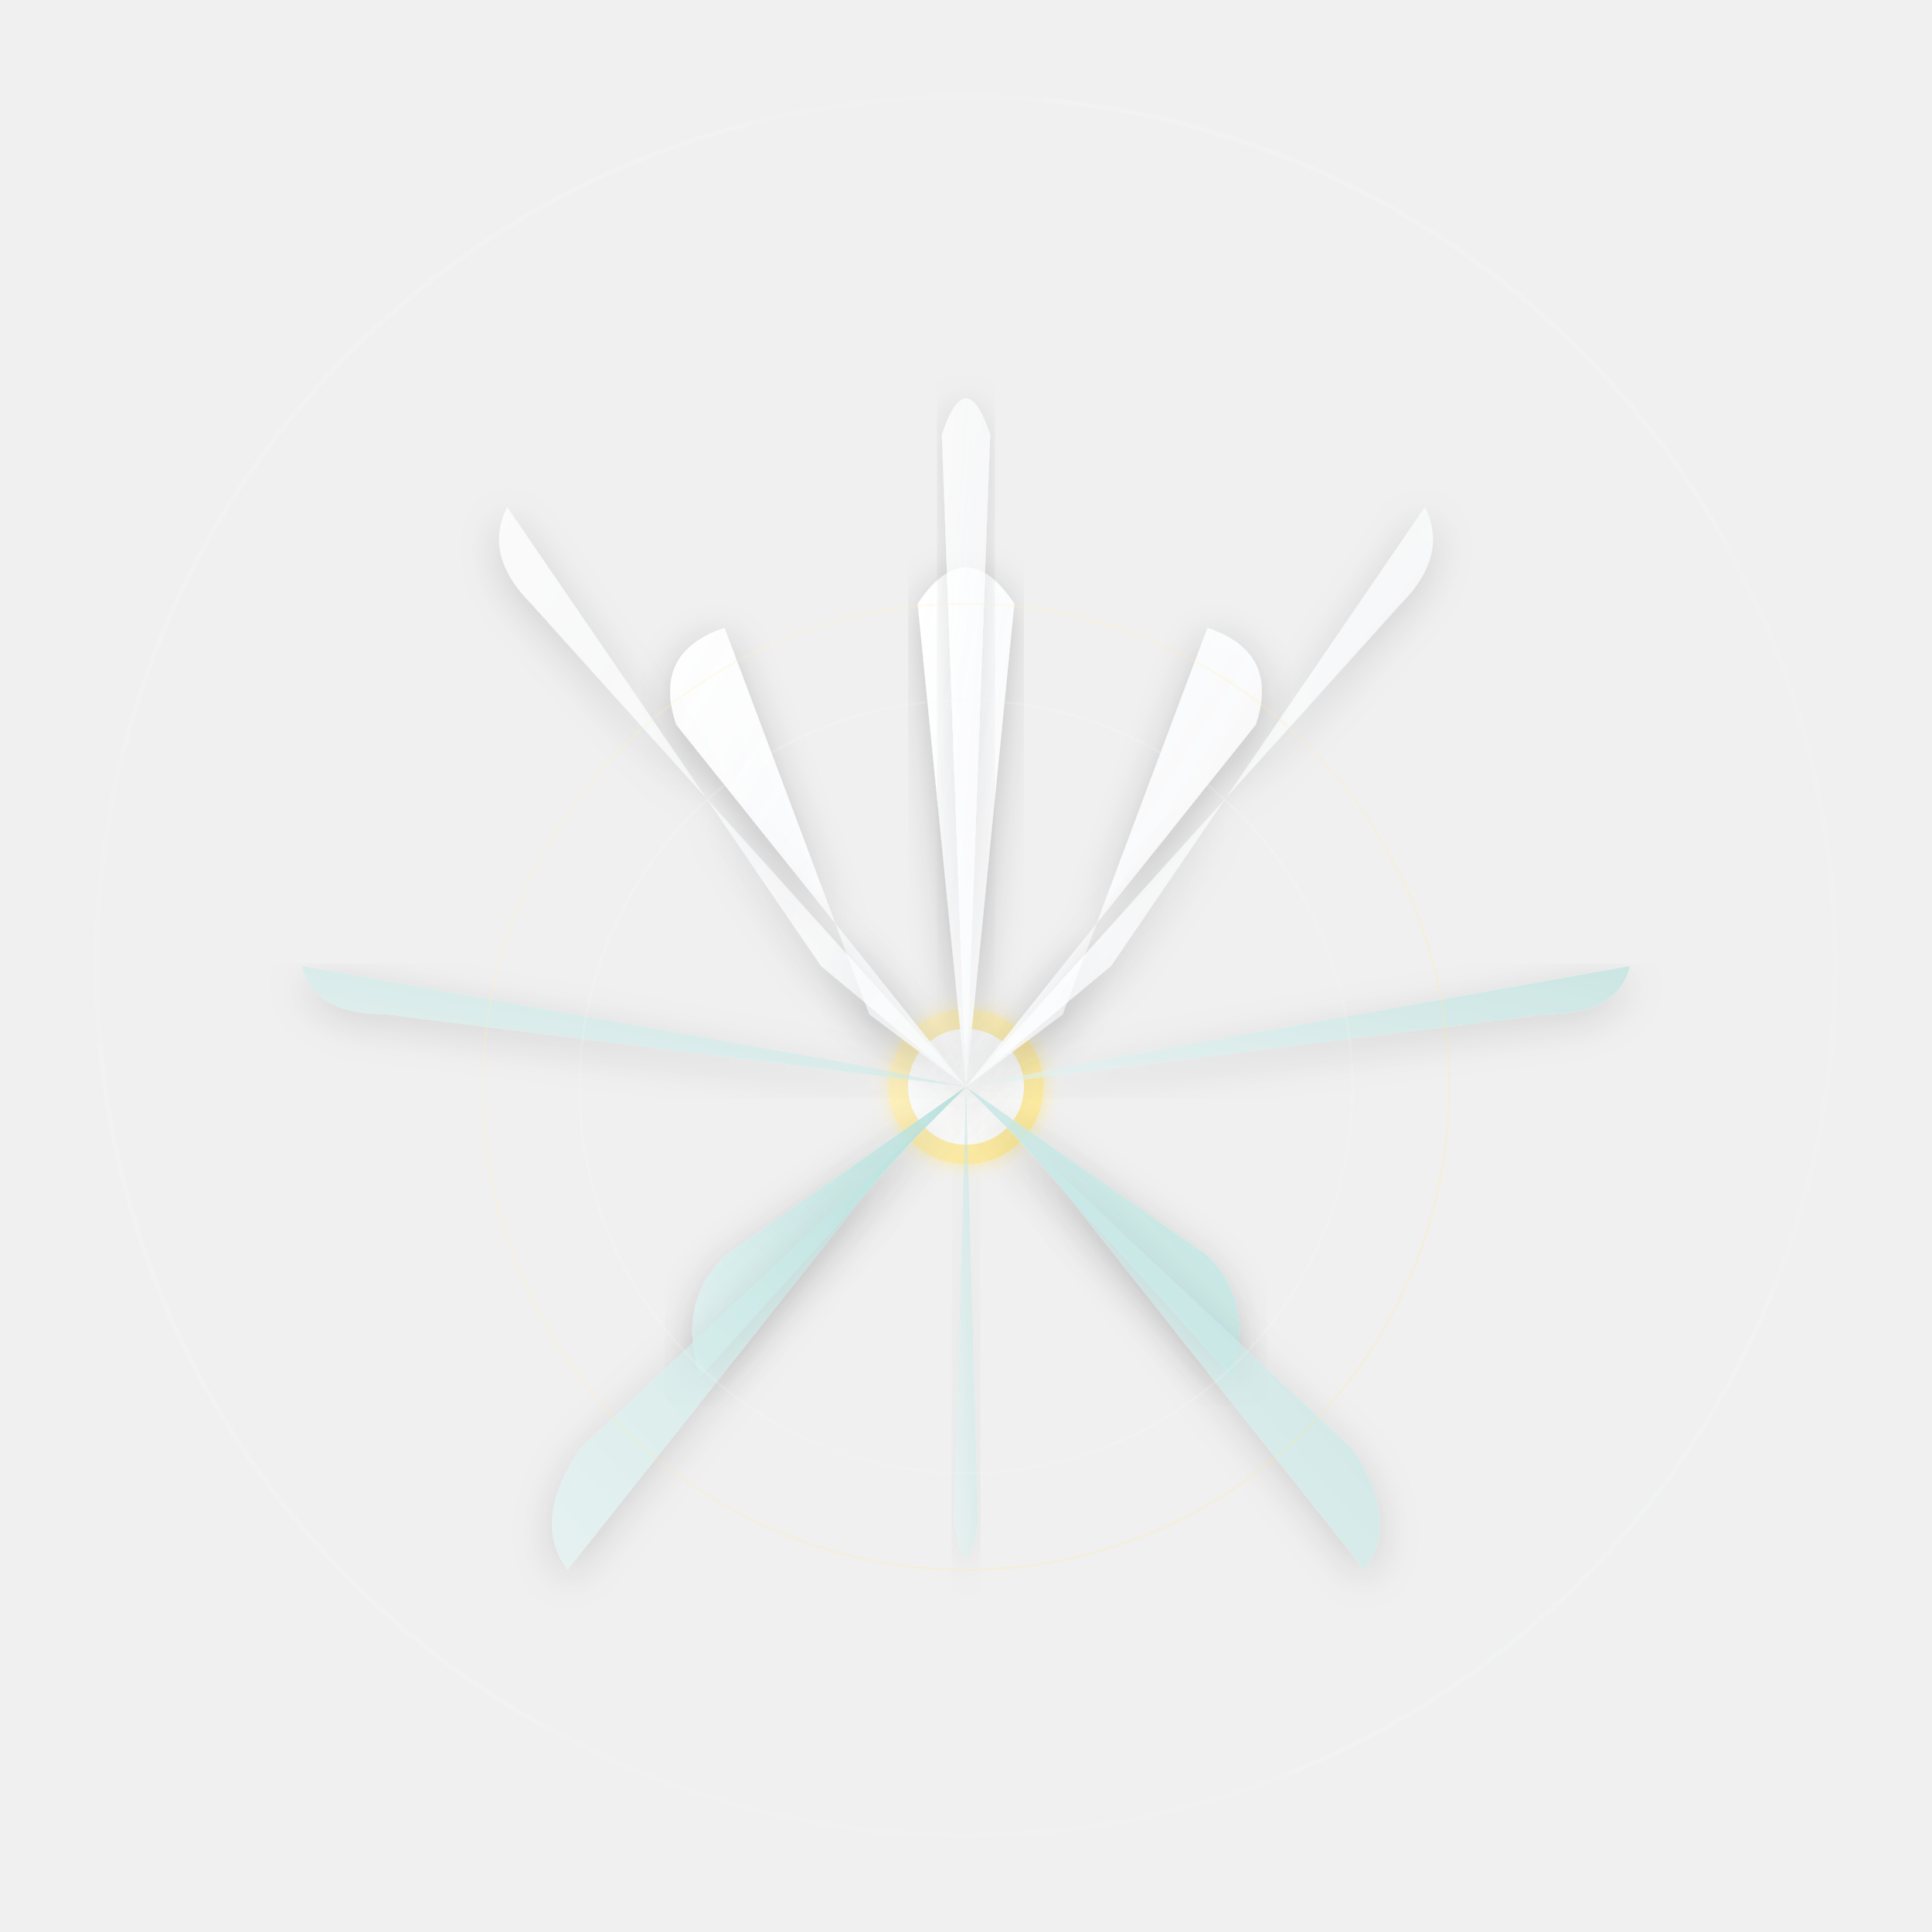
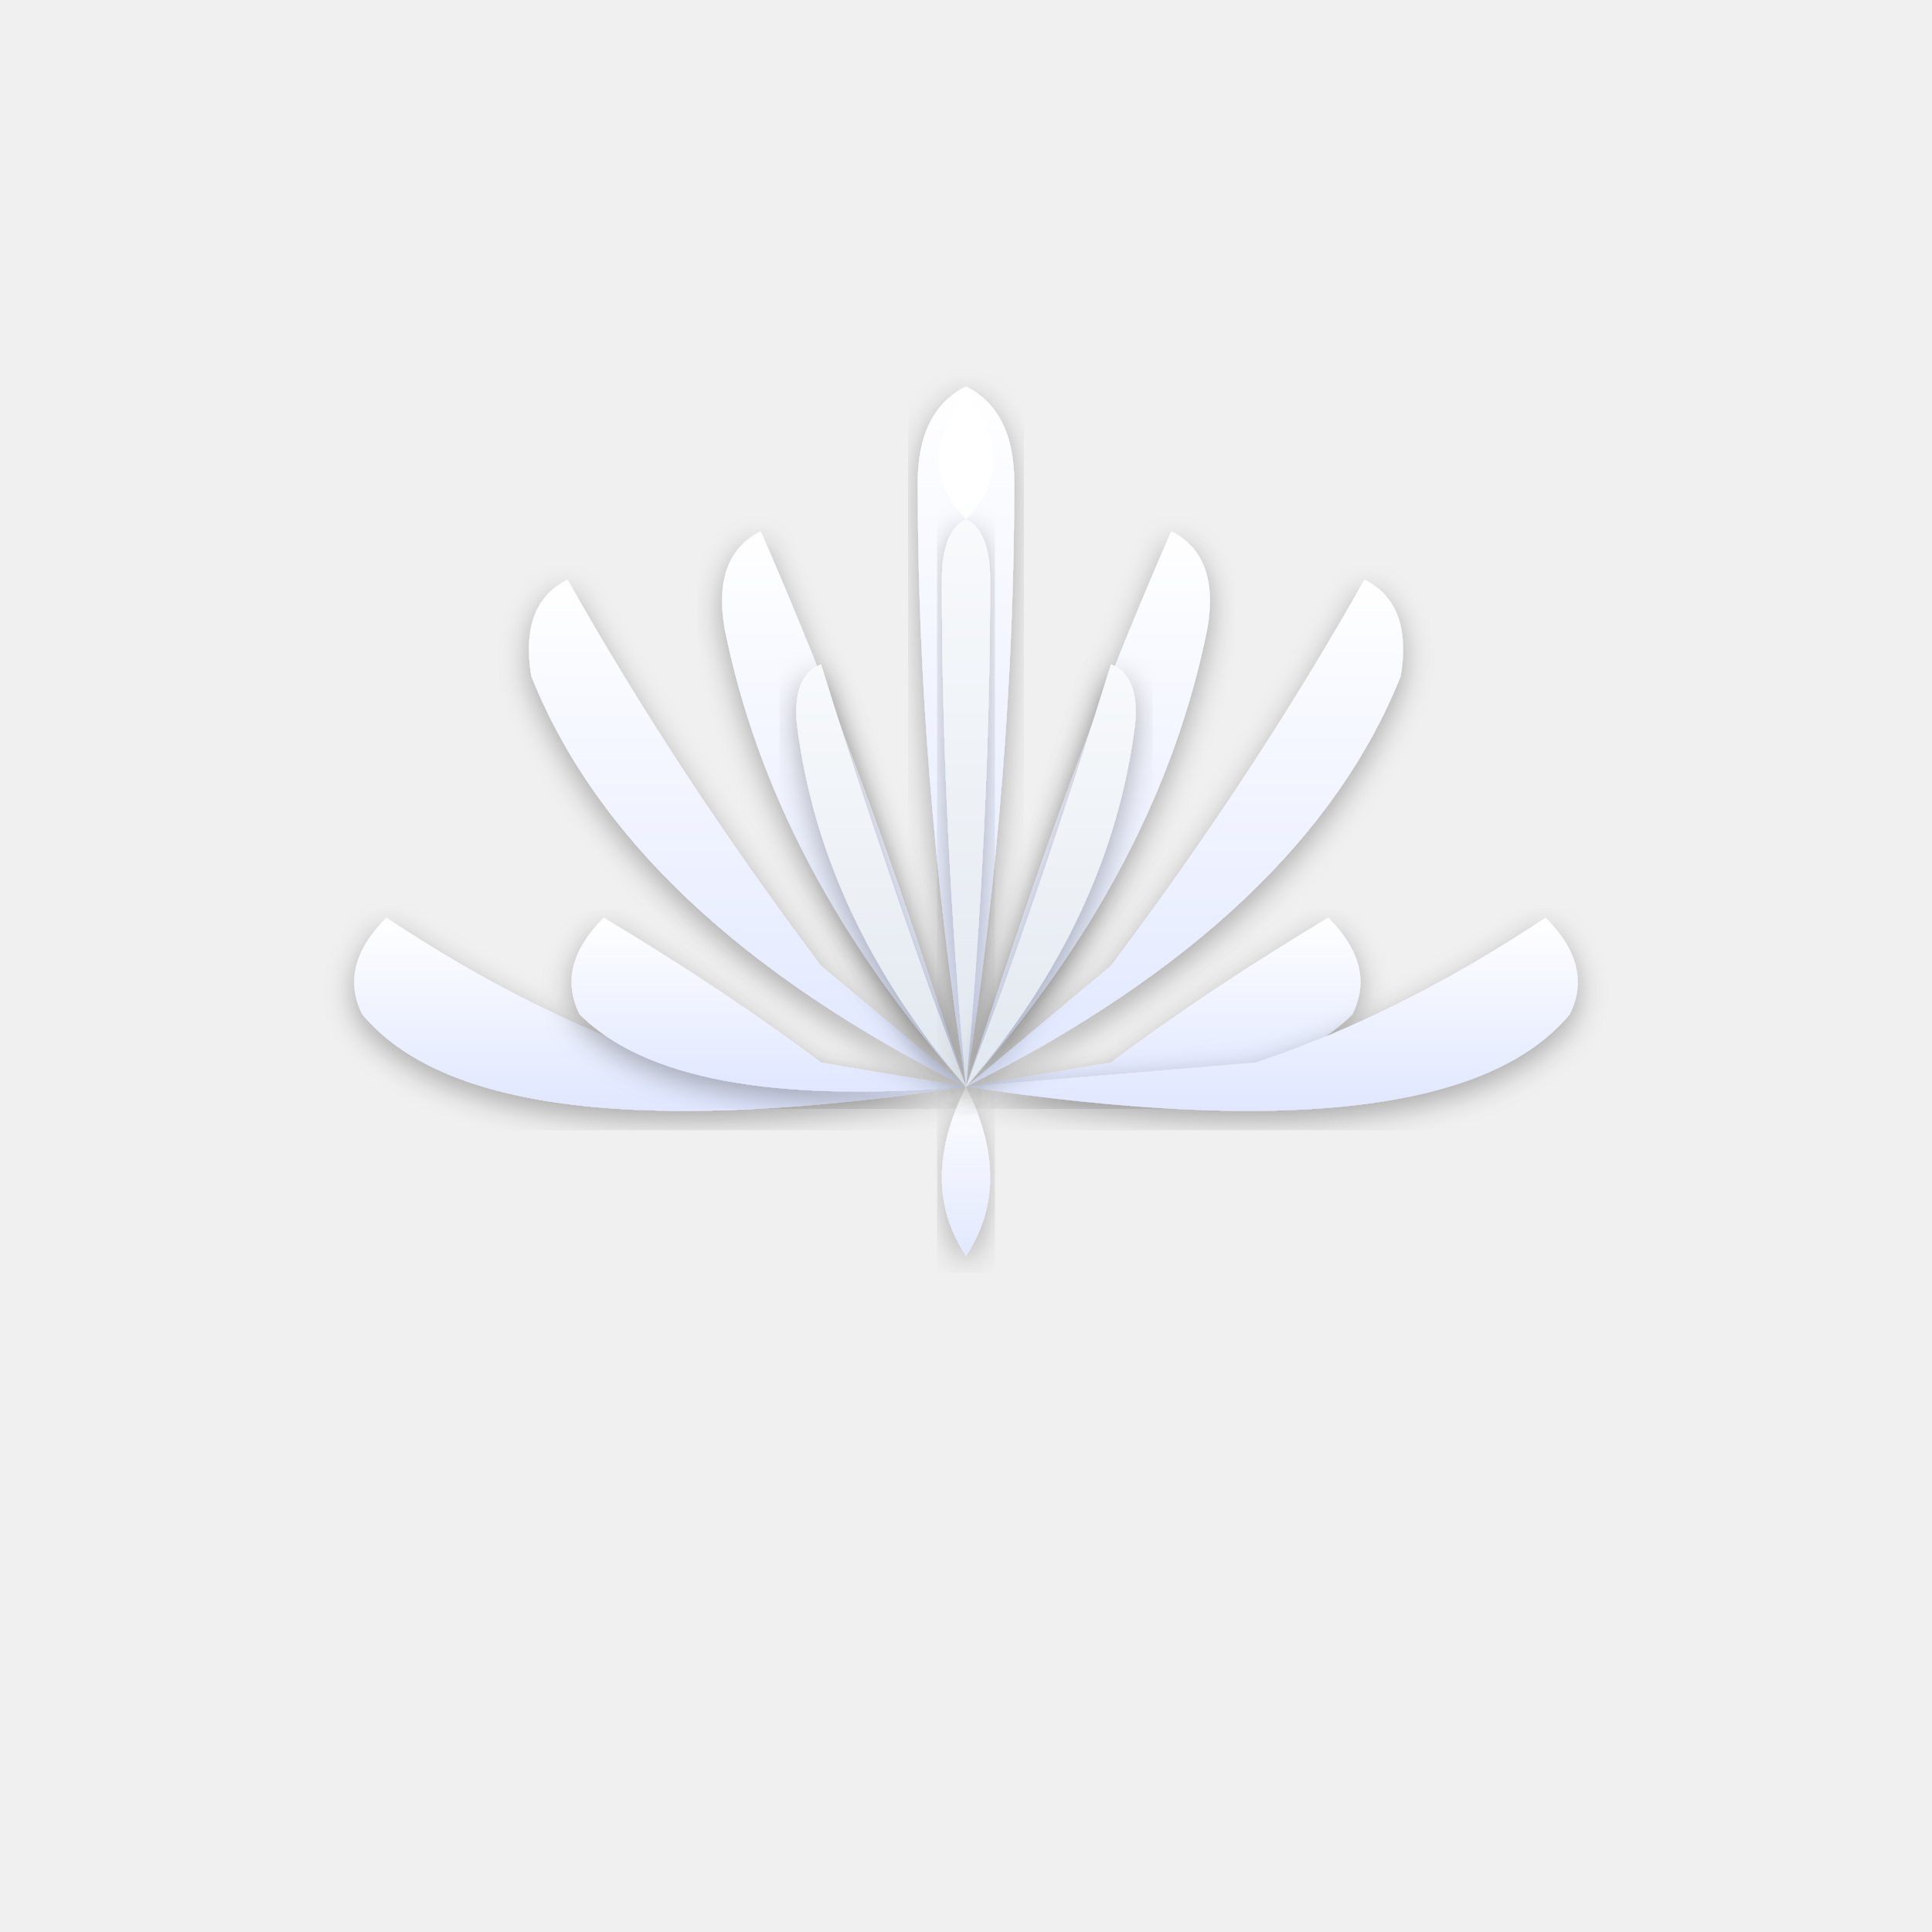
<svg xmlns="http://www.w3.org/2000/svg" width="800" height="800" viewBox="0 0 800 800" fill="none">
  <defs>
-     <linearGradient id="whiteGradient" x1="0%" y1="0%" x2="100%" y2="100%">
+     <linearGradient id="whiteGrad" x1="0%" y1="0%" x2="0%" y2="100%">
      <stop offset="0%" style="stop-color:#ffffff;stop-opacity:1" />
-       <stop offset="100%" style="stop-color:#f8fafc;stop-opacity:0.95" />
+       <stop offset="100%" style="stop-color:#e0e7ff;stop-opacity:1" />
    </linearGradient>
-     <linearGradient id="lightTeal" x1="0%" y1="100%" x2="100%" y2="0%">
-       <stop offset="0%" style="stop-color:#e0f2f1;stop-opacity:1" />
-       <stop offset="100%" style="stop-color:#b2dfdb;stop-opacity:1" />
+     <linearGradient id="lightWhite" x1="0%" y1="0%" x2="0%" y2="100%">
+       <stop offset="0%" style="stop-color:#f8fafc;stop-opacity:1" />
+       <stop offset="100%" style="stop-color:#e2e8f0;stop-opacity:1" />
    </linearGradient>
-     <linearGradient id="goldAccentWhite" x1="0%" y1="0%" x2="100%" y2="100%">
-       <stop offset="0%" style="stop-color:#fef3c7;stop-opacity:1" />
-       <stop offset="100%" style="stop-color:#fde68a;stop-opacity:1" />
-     </linearGradient>
-     <filter id="glowWhite">
-       <feGaussianBlur stdDeviation="4" result="coloredBlur" />
-       <feMerge>
-         <feMergeNode in="coloredBlur" />
-         <feMergeNode in="SourceGraphic" />
-       </feMerge>
-     </filter>
    <filter id="shadowWhite">
-       <feDropShadow dx="0" dy="4" stdDeviation="8" flood-opacity="0.2" />
+       <feDropShadow dx="0" dy="4" stdDeviation="6" flood-opacity="0.3" />
    </filter>
  </defs>
-   <circle cx="400" cy="400" r="360" fill="none" stroke="url(#whiteGradient)" stroke-width="2" opacity="0.15" />
-   <circle cx="400" cy="450" r="32" fill="url(#goldAccentWhite)" opacity="0.9" filter="url(#glowWhite)" />
-   <circle cx="400" cy="450" r="24" fill="url(#whiteGradient)" />
-   <path d="M 400 450 L 380 250 Q 400 220 420 250 Z" fill="url(#whiteGradient)" filter="url(#shadowWhite)" />
-   <path d="M 400 450 L 280 300 Q 270 270 300 260 L 360 420 Z" fill="url(#whiteGradient)" filter="url(#shadowWhite)" opacity="0.95" />
-   <path d="M 400 450 L 520 300 Q 530 270 500 260 L 440 420 Z" fill="url(#whiteGradient)" filter="url(#shadowWhite)" opacity="0.95" />
-   <path d="M 400 450 L 300 520 Q 280 540 290 570 L 380 470 Z" fill="url(#lightTeal)" filter="url(#shadowWhite)" opacity="0.85" />
-   <path d="M 400 450 L 500 520 Q 520 540 510 570 L 420 470 Z" fill="url(#lightTeal)" filter="url(#shadowWhite)" opacity="0.85" />
-   <path d="M 400 450 L 390 180 Q 400 150 410 180 Z" fill="url(#whiteGradient)" opacity="0.7" filter="url(#shadowWhite)" />
-   <path d="M 400 450 L 220 250 Q 200 230 210 210 L 340 400 Z" fill="url(#whiteGradient)" opacity="0.7" filter="url(#shadowWhite)" />
-   <path d="M 400 450 L 580 250 Q 600 230 590 210 L 460 400 Z" fill="url(#whiteGradient)" opacity="0.7" filter="url(#shadowWhite)" />
-   <path d="M 400 450 L 160 420 Q 130 420 125 400 L 350 440 Z" fill="url(#lightTeal)" opacity="0.6" filter="url(#shadowWhite)" />
-   <path d="M 400 450 L 640 420 Q 670 420 675 400 L 450 440 Z" fill="url(#lightTeal)" opacity="0.6" filter="url(#shadowWhite)" />
-   <path d="M 400 450 L 240 600 Q 220 630 235 650 L 370 480 Z" fill="url(#lightTeal)" opacity="0.65" filter="url(#shadowWhite)" />
-   <path d="M 400 450 L 560 600 Q 580 630 565 650 L 430 480 Z" fill="url(#lightTeal)" opacity="0.65" filter="url(#shadowWhite)" />
-   <path d="M 400 450 L 395 630 Q 400 660 405 630 Z" fill="url(#lightTeal)" opacity="0.5" filter="url(#shadowWhite)" />
-   <line x1="400" y1="350" x2="400" y2="550" stroke="url(#goldAccentWhite)" stroke-width="3" opacity="0.4" stroke-linecap="round" />
-   <line x1="300" y1="450" x2="500" y2="450" stroke="url(#goldAccentWhite)" stroke-width="3" opacity="0.4" stroke-linecap="round" />
-   <circle cx="400" cy="450" r="200" fill="none" stroke="url(#goldAccentWhite)" stroke-width="1" opacity="0.2" />
-   <circle cx="400" cy="450" r="160" fill="none" stroke="url(#whiteGradient)" stroke-width="1" opacity="0.15" />
+   <path d="M 400 450 Q 200 480 150 420 Q 140 400 160 380 Q 220 420 280 440 Z" fill="url(#whiteGrad)" filter="url(#shadowWhite)" />
+   <path d="M 400 450 Q 280 460 240 420 Q 230 400 250 380 Q 300 410 340 440 Z" fill="url(#whiteGrad)" filter="url(#shadowWhite)" />
+   <path d="M 400 450 Q 380 490 400 520 Q 420 490 400 450 Z" fill="url(#whiteGrad)" filter="url(#shadowWhite)" opacity="0.9" />
+   <path d="M 400 450 Q 520 460 560 420 Q 570 400 550 380 Q 500 410 460 440 Z" fill="url(#whiteGrad)" filter="url(#shadowWhite)" />
+   <path d="M 400 450 Q 600 480 650 420 Q 660 400 640 380 Q 580 420 520 440 Z" fill="url(#whiteGrad)" filter="url(#shadowWhite)" />
+   <path d="M 400 450 Q 260 380 220 280 Q 215 250 235 240 Q 280 320 340 400 Z" fill="url(#whiteGrad)" filter="url(#shadowWhite)" />
+   <path d="M 400 450 Q 320 360 300 260 Q 295 230 315 220 Q 350 300 380 390 Z" fill="url(#whiteGrad)" filter="url(#shadowWhite)" />
+   <path d="M 400 450 Q 380 320 380 200 Q 380 170 400 160 Q 420 170 420 200 Q 420 320 400 450 Z" fill="url(#whiteGrad)" filter="url(#shadowWhite)" />
+   <path d="M 400 450 Q 480 360 500 260 Q 505 230 485 220 Q 450 300 420 390 Z" fill="url(#whiteGrad)" filter="url(#shadowWhite)" />
+   <path d="M 400 450 Q 540 380 580 280 Q 585 250 565 240 Q 520 320 460 400 Z" fill="url(#whiteGrad)" filter="url(#shadowWhite)" />
+   <path d="M 400 450 Q 340 380 330 300 Q 328 280 340 275 Q 360 340 385 410 Z" fill="url(#lightWhite)" filter="url(#shadowWhite)" />
+   <path d="M 400 450 Q 390 340 390 240 Q 390 220 400 215 Q 410 220 410 240 Q 410 340 400 450 Z" fill="url(#lightWhite)" filter="url(#shadowWhite)" />
+   <path d="M 400 450 Q 460 380 470 300 Q 472 280 460 275 Q 440 340 415 410 Z" fill="url(#lightWhite)" filter="url(#shadowWhite)" />
+   <path d="M 400 215 Q 385 200 390 180 Q 395 170 400 165 Q 405 170 410 180 Q 415 200 400 215 Z" fill="#ffffff" opacity="0.9" />
</svg>
